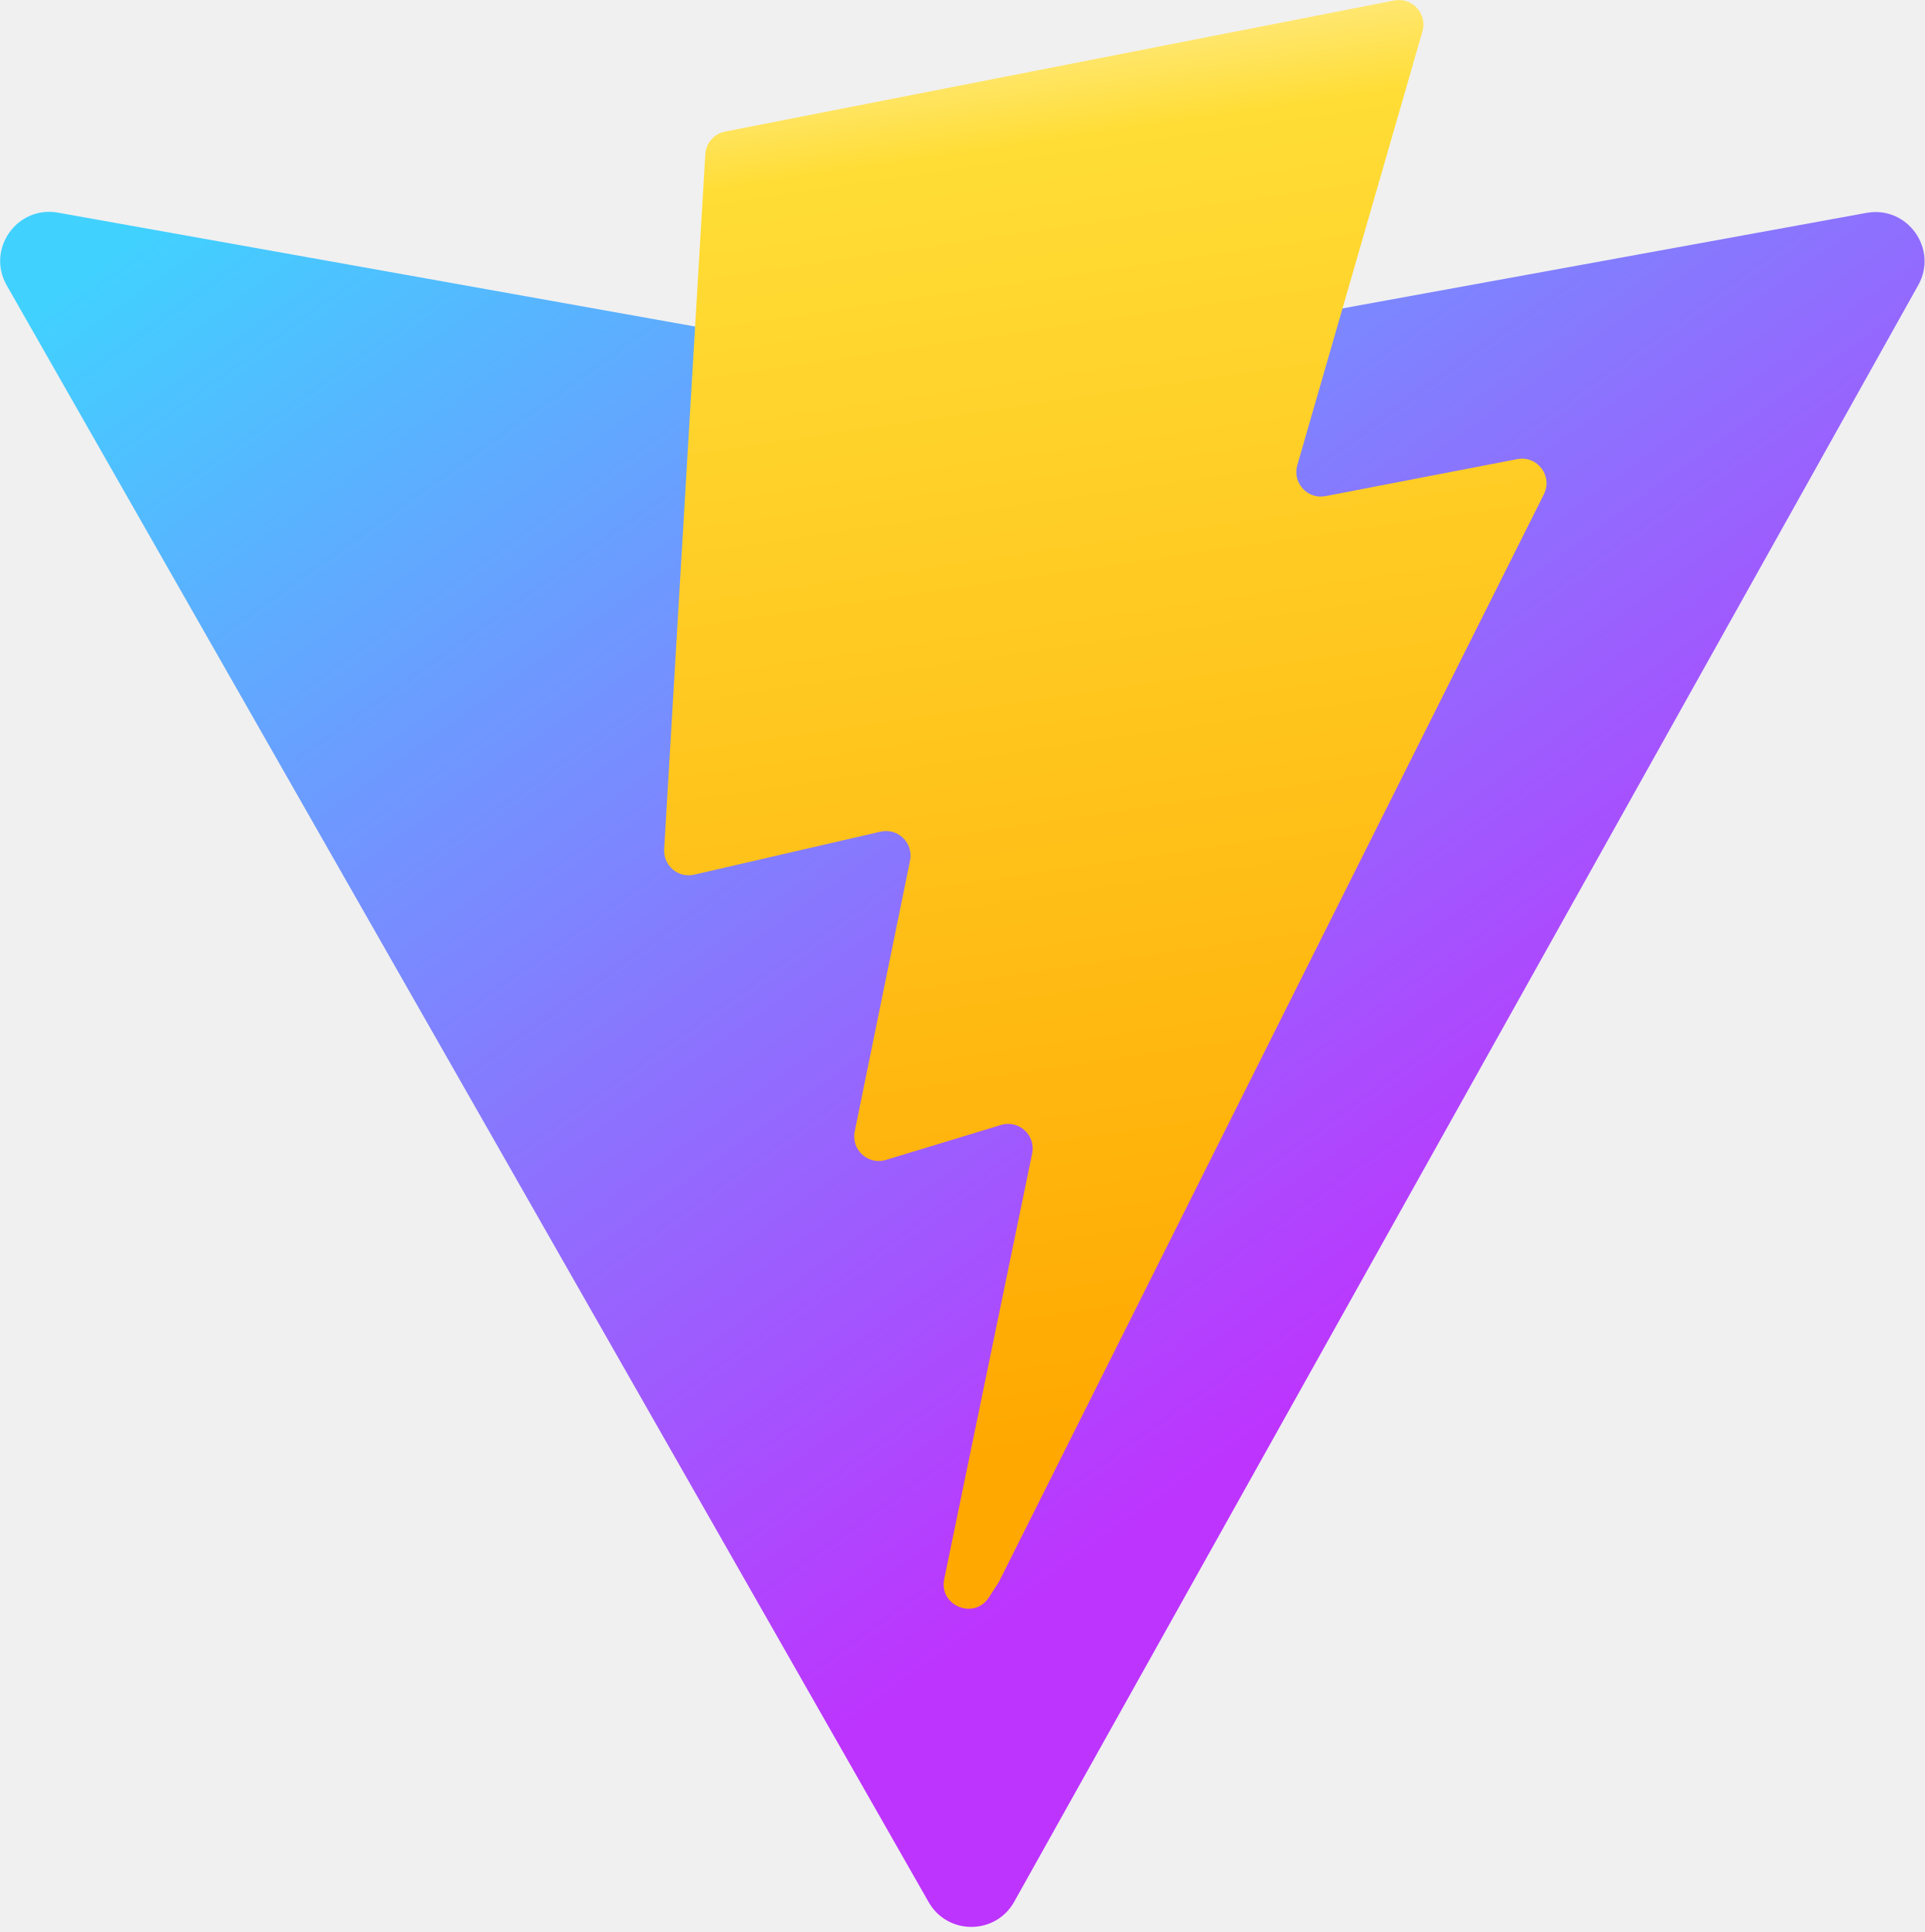
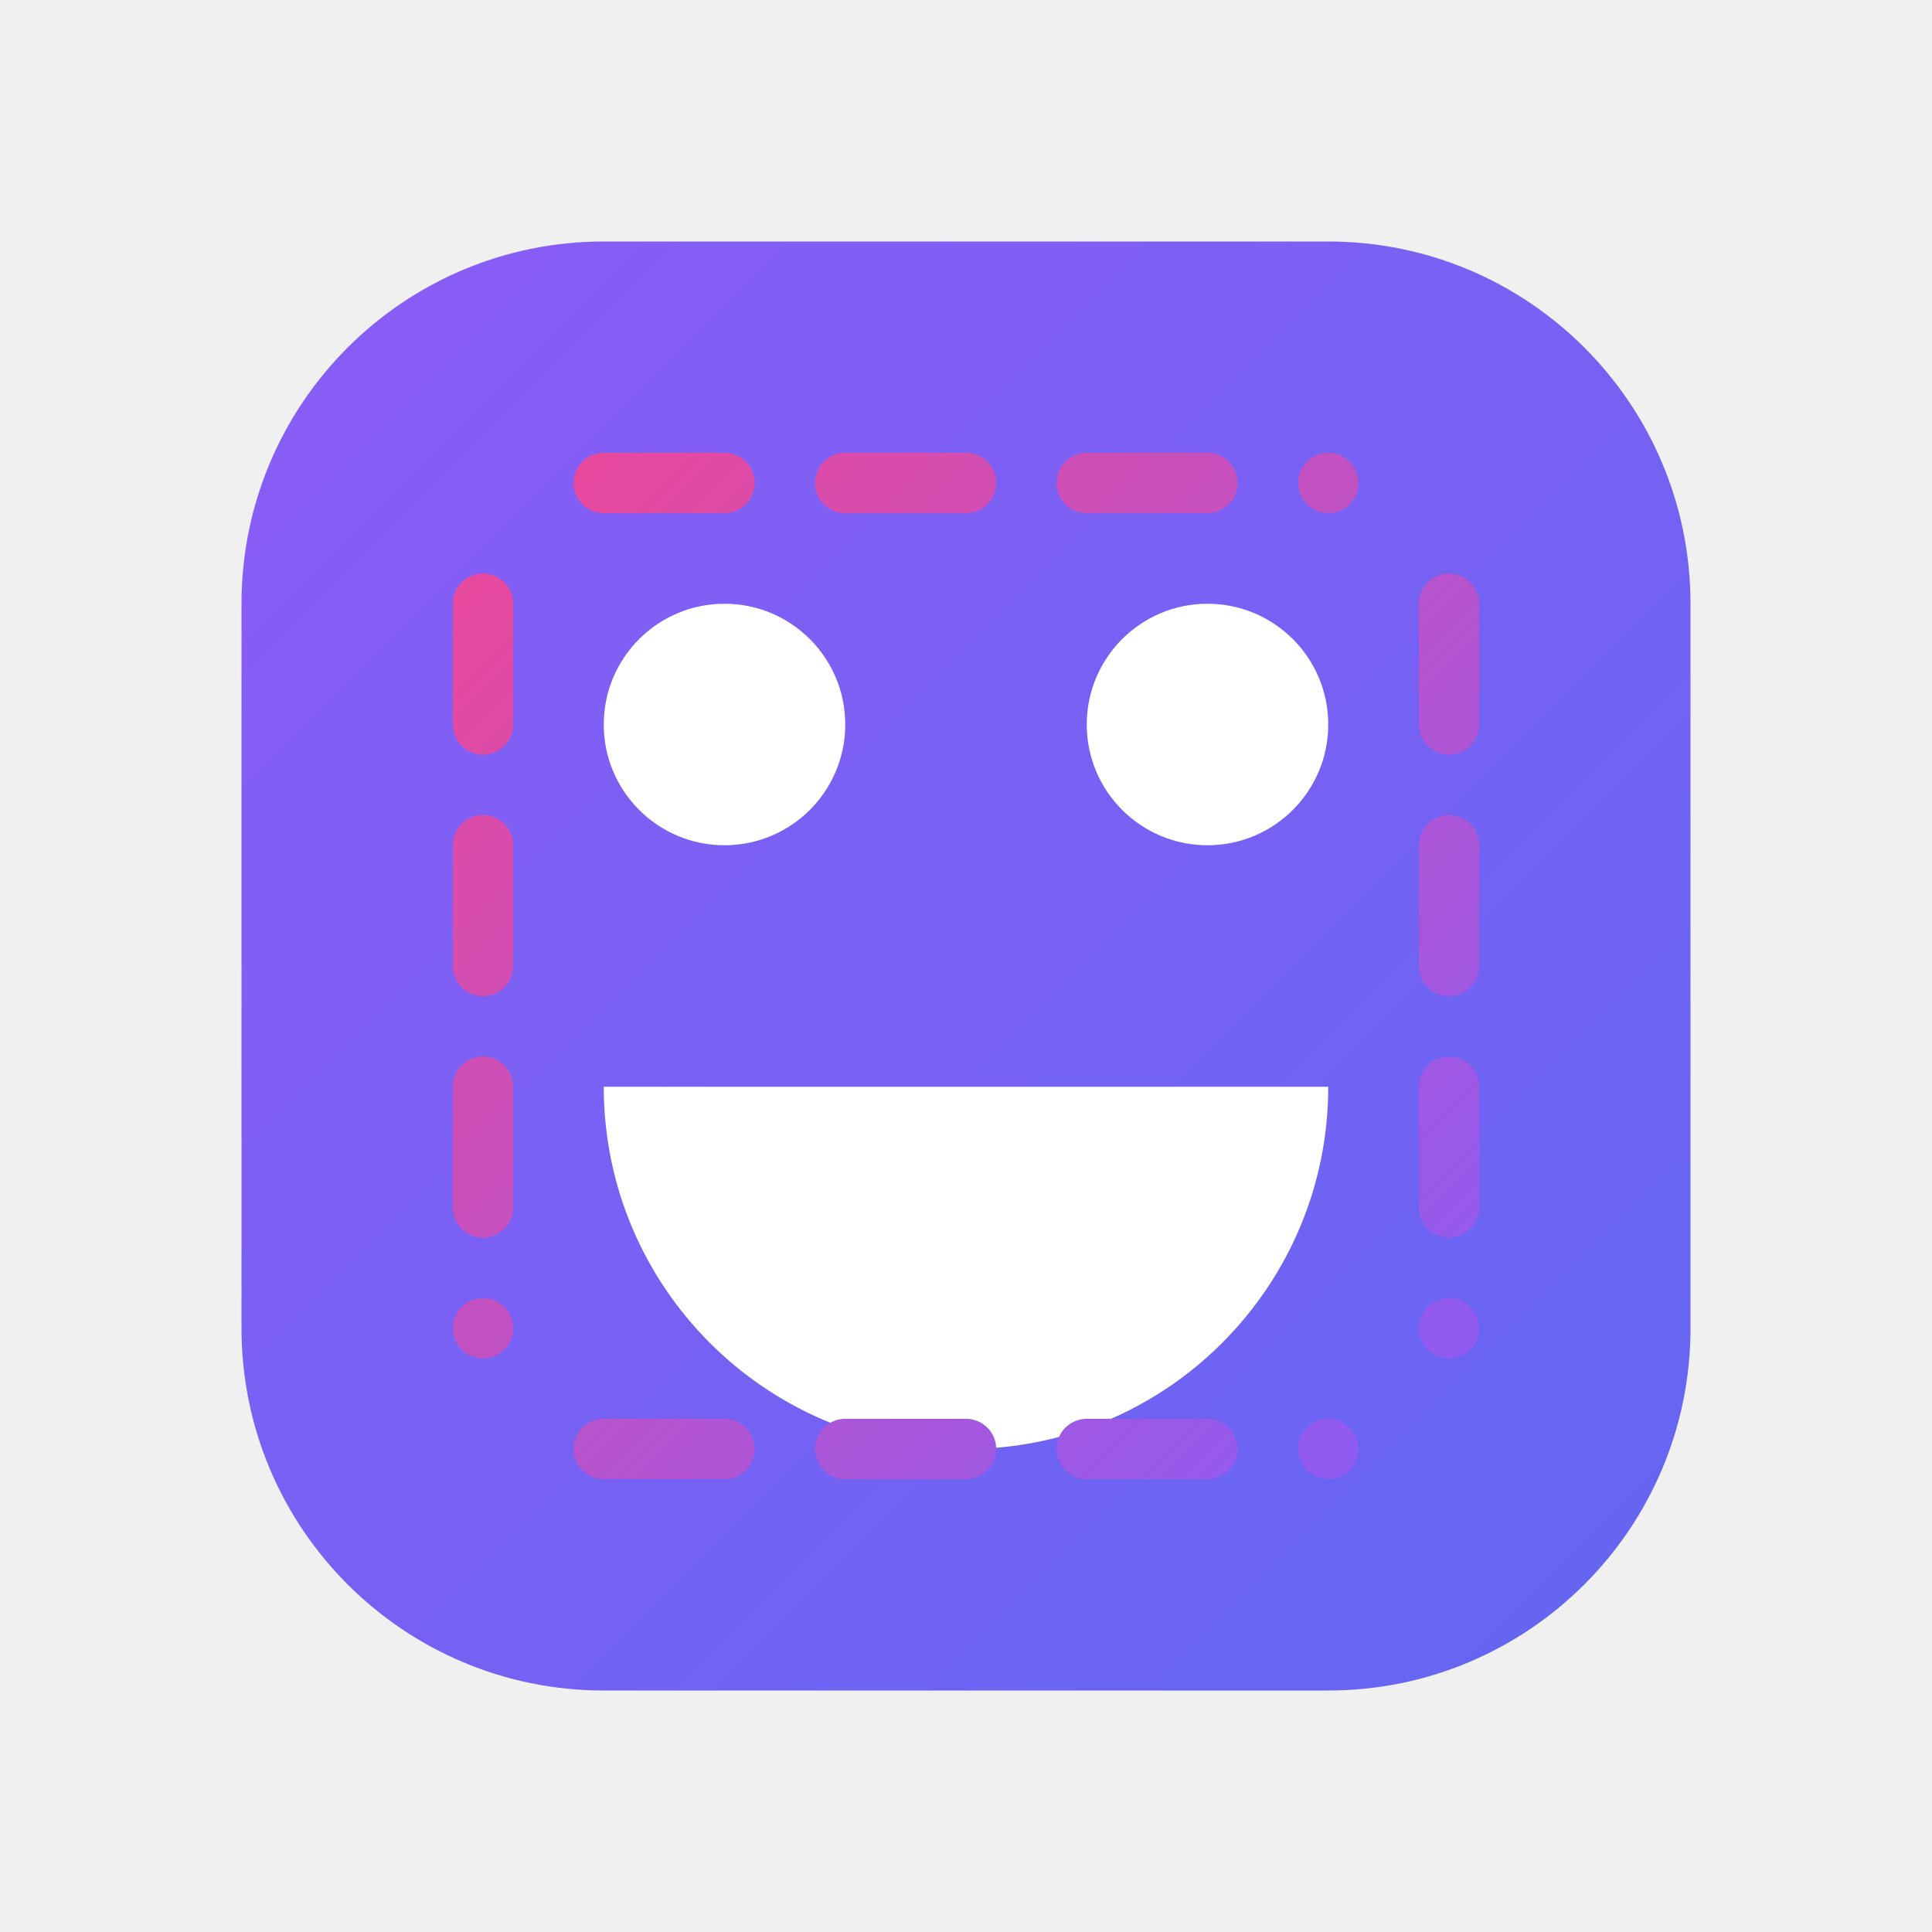
- <svg xmlns="http://www.w3.org/2000/svg" aria-hidden="true" role="img" class="iconify iconify--logos" width="31.88" height="32" preserveAspectRatio="xMidYMid meet" viewBox="0 0 256 257">
+ <svg xmlns="http://www.w3.org/2000/svg" width="32" height="32" viewBox="0 0 32 32">
  <defs>
-     <linearGradient id="IconifyId1813088fe1fbc01fb466" x1="-.828%" x2="57.636%" y1="7.652%" y2="78.411%">
-       <stop offset="0%" stop-color="#41D1FF" />
-       <stop offset="100%" stop-color="#BD34FE" />
+     <linearGradient id="gradient1" x1="0%" y1="0%" x2="100%" y2="100%">
+       <stop offset="0%" style="stop-color:#8B5CF6" />
+       <stop offset="100%" style="stop-color:#6366F1" />
    </linearGradient>
-     <linearGradient id="IconifyId1813088fe1fbc01fb467" x1="43.376%" x2="50.316%" y1="2.242%" y2="89.03%">
-       <stop offset="0%" stop-color="#FFEA83" />
-       <stop offset="8.333%" stop-color="#FFDD35" />
-       <stop offset="100%" stop-color="#FFA800" />
+     <linearGradient id="gradient2" x1="0%" y1="0%" x2="100%" y2="100%">
+       <stop offset="0%" style="stop-color:#EC4899" />
+       <stop offset="100%" style="stop-color:#8B5CF6" />
    </linearGradient>
  </defs>
-   <path fill="url(#IconifyId1813088fe1fbc01fb466)" d="M255.153 37.938L134.897 252.976c-2.483 4.44-8.862 4.466-11.382.048L.875 37.958c-2.746-4.814 1.371-10.646 6.827-9.67l120.385 21.517a6.537 6.537 0 0 0 2.322-.004l117.867-21.483c5.438-.991 9.574 4.796 6.877 9.62Z" />
-   <path fill="url(#IconifyId1813088fe1fbc01fb467)" d="M185.432.063L96.44 17.501a3.268 3.268 0 0 0-2.634 3.014l-5.474 92.456a3.268 3.268 0 0 0 3.997 3.378l24.777-5.718c2.318-.535 4.413 1.507 3.936 3.838l-7.361 36.047c-.495 2.426 1.782 4.5 4.151 3.78l15.304-4.649c2.372-.72 4.652 1.36 4.15 3.788l-11.698 56.621c-.732 3.542 3.979 5.473 5.943 2.437l1.313-2.028l72.516-144.72c1.215-2.423-.88-5.186-3.54-4.672l-25.505 4.922c-2.396.462-4.435-1.77-3.759-4.114l16.646-57.705c.677-2.35-1.37-4.583-3.769-4.113Z" />
+   <rect x="4" y="4" width="24" height="24" rx="6" fill="url(#gradient1)" />
+   <path d="M12 14a2 2 0 100-4 2 2 0 000 4zm8 0a2 2 0 100-4 2 2 0 000 4z" fill="white" />
+   <path d="M10 18h12c0 3.314-2.686 6-6 6s-6-2.686-6-6z" fill="white" />
+   <path d="M8 10v12M24 10v12M10 8h12M10 24h12" stroke="url(#gradient2)" stroke-width="1" stroke-linecap="round" stroke-dasharray="2" />
</svg>
